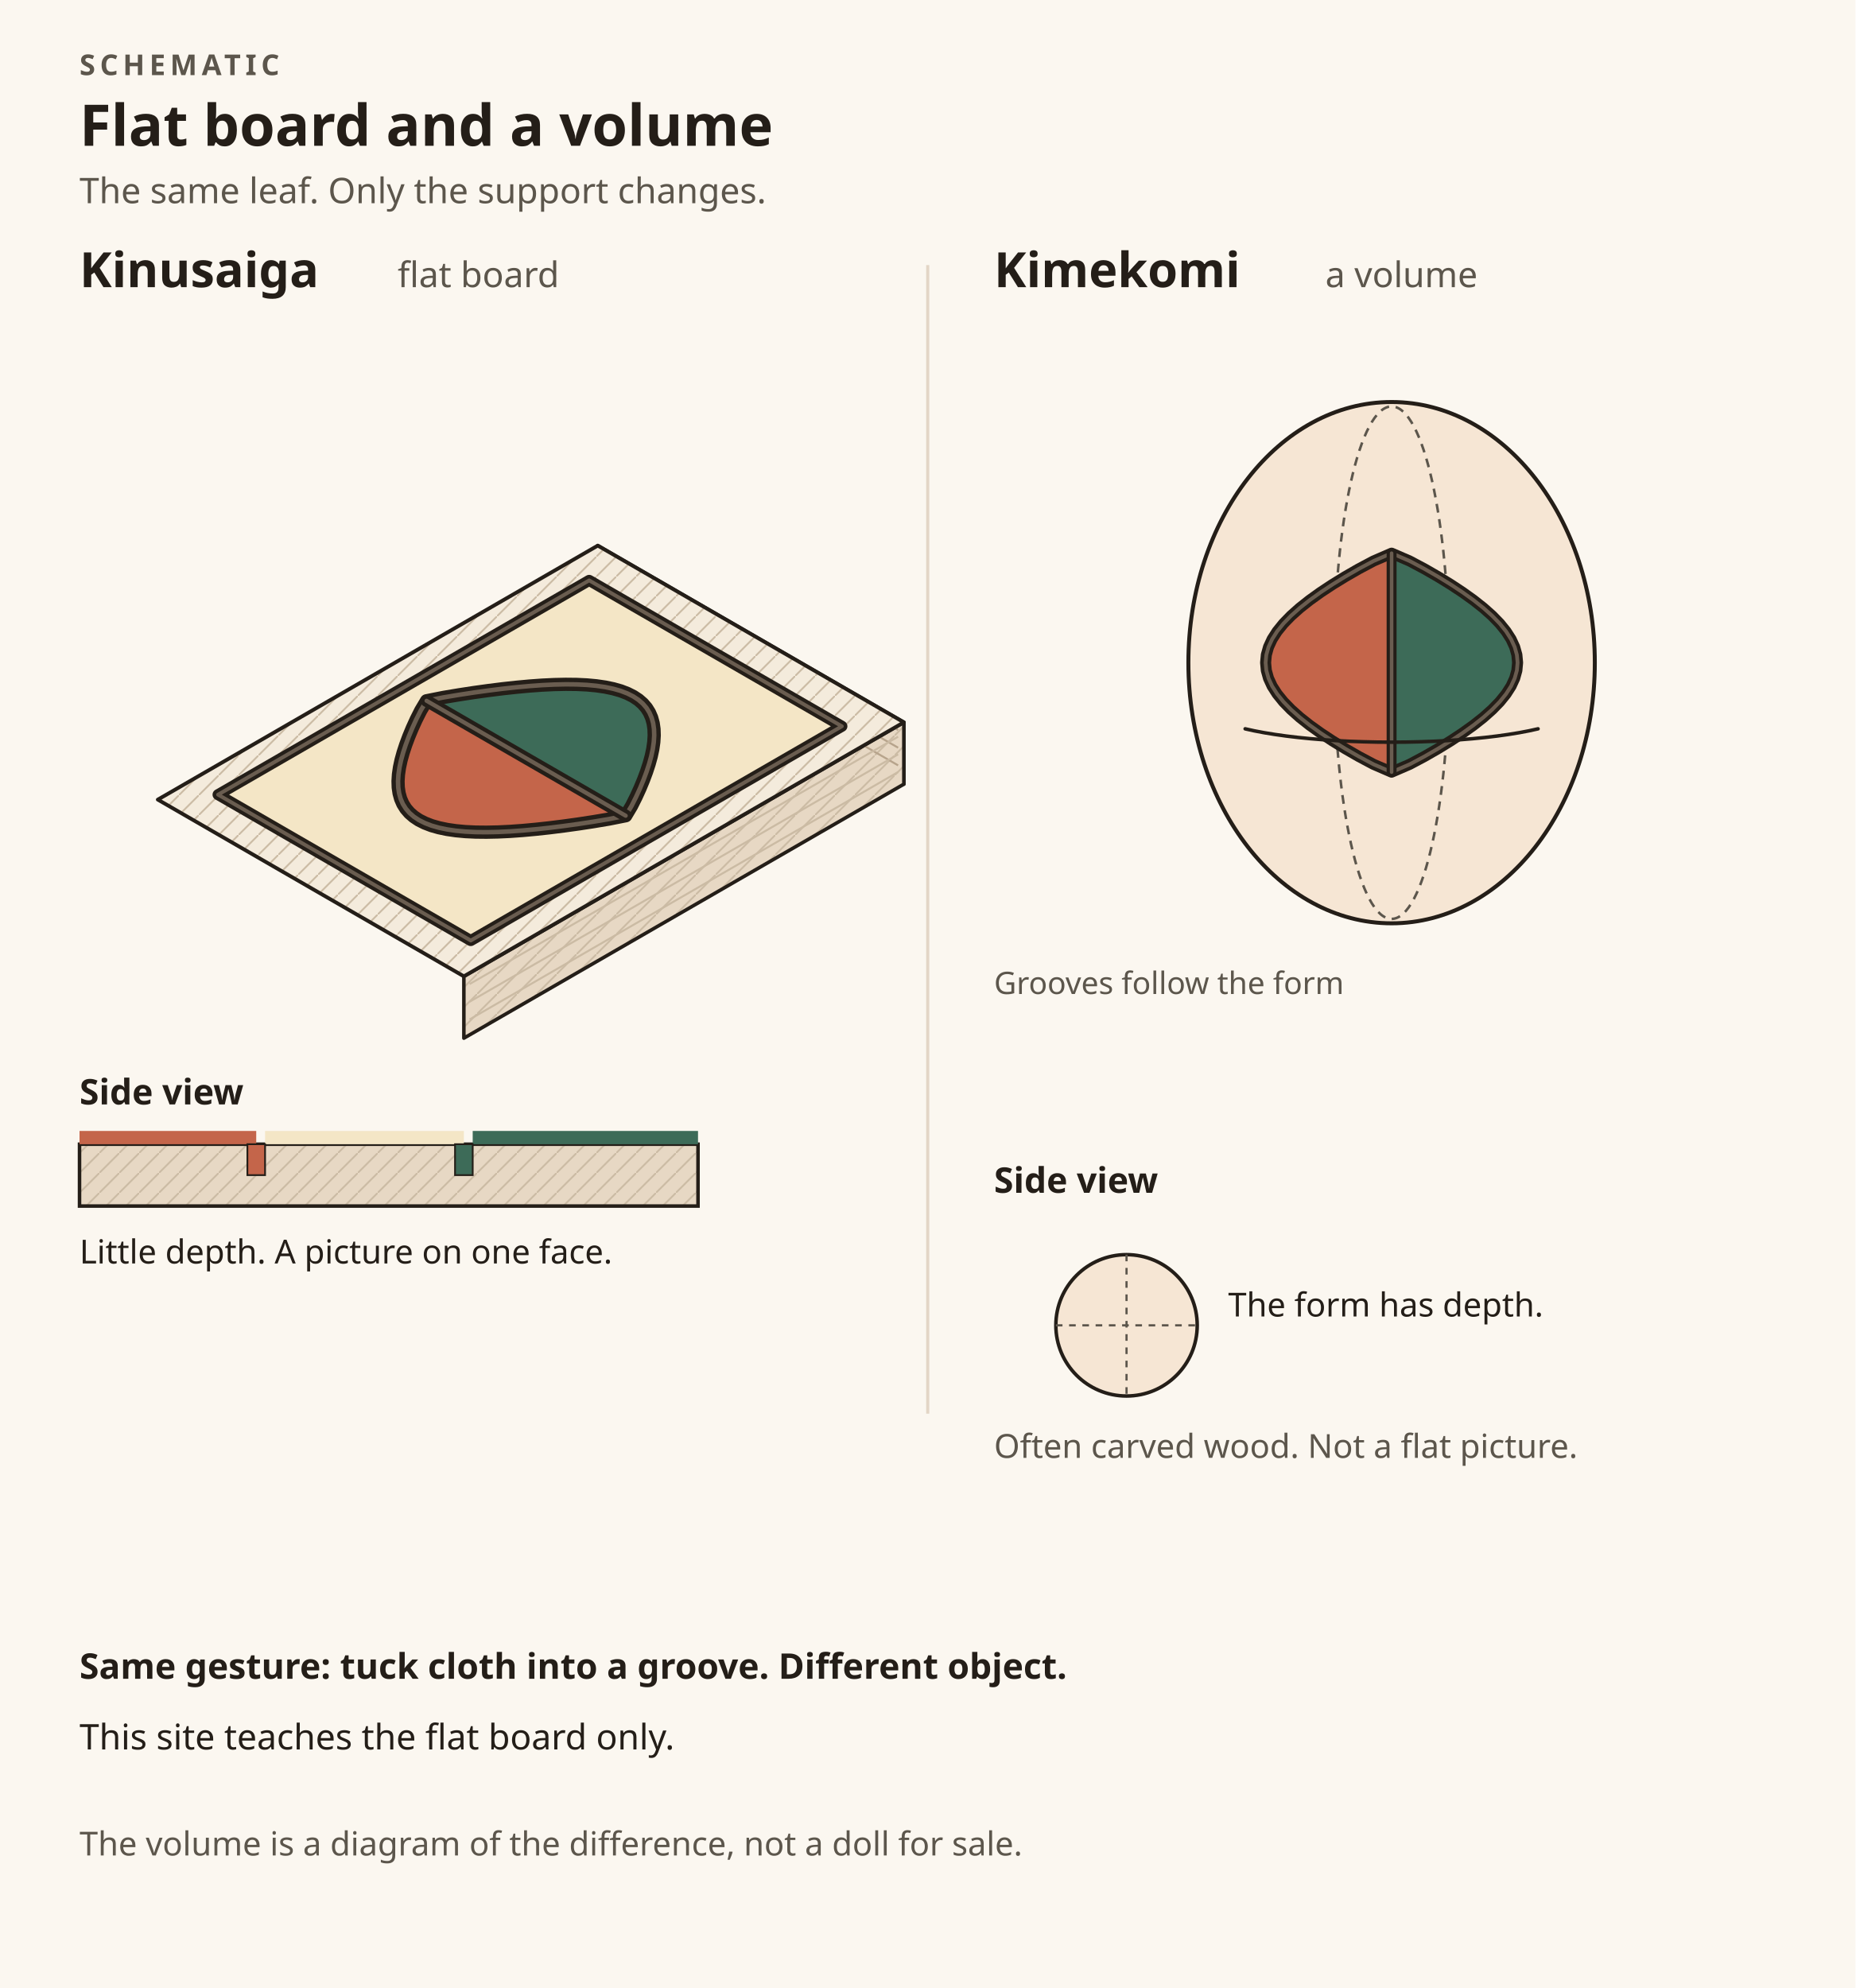
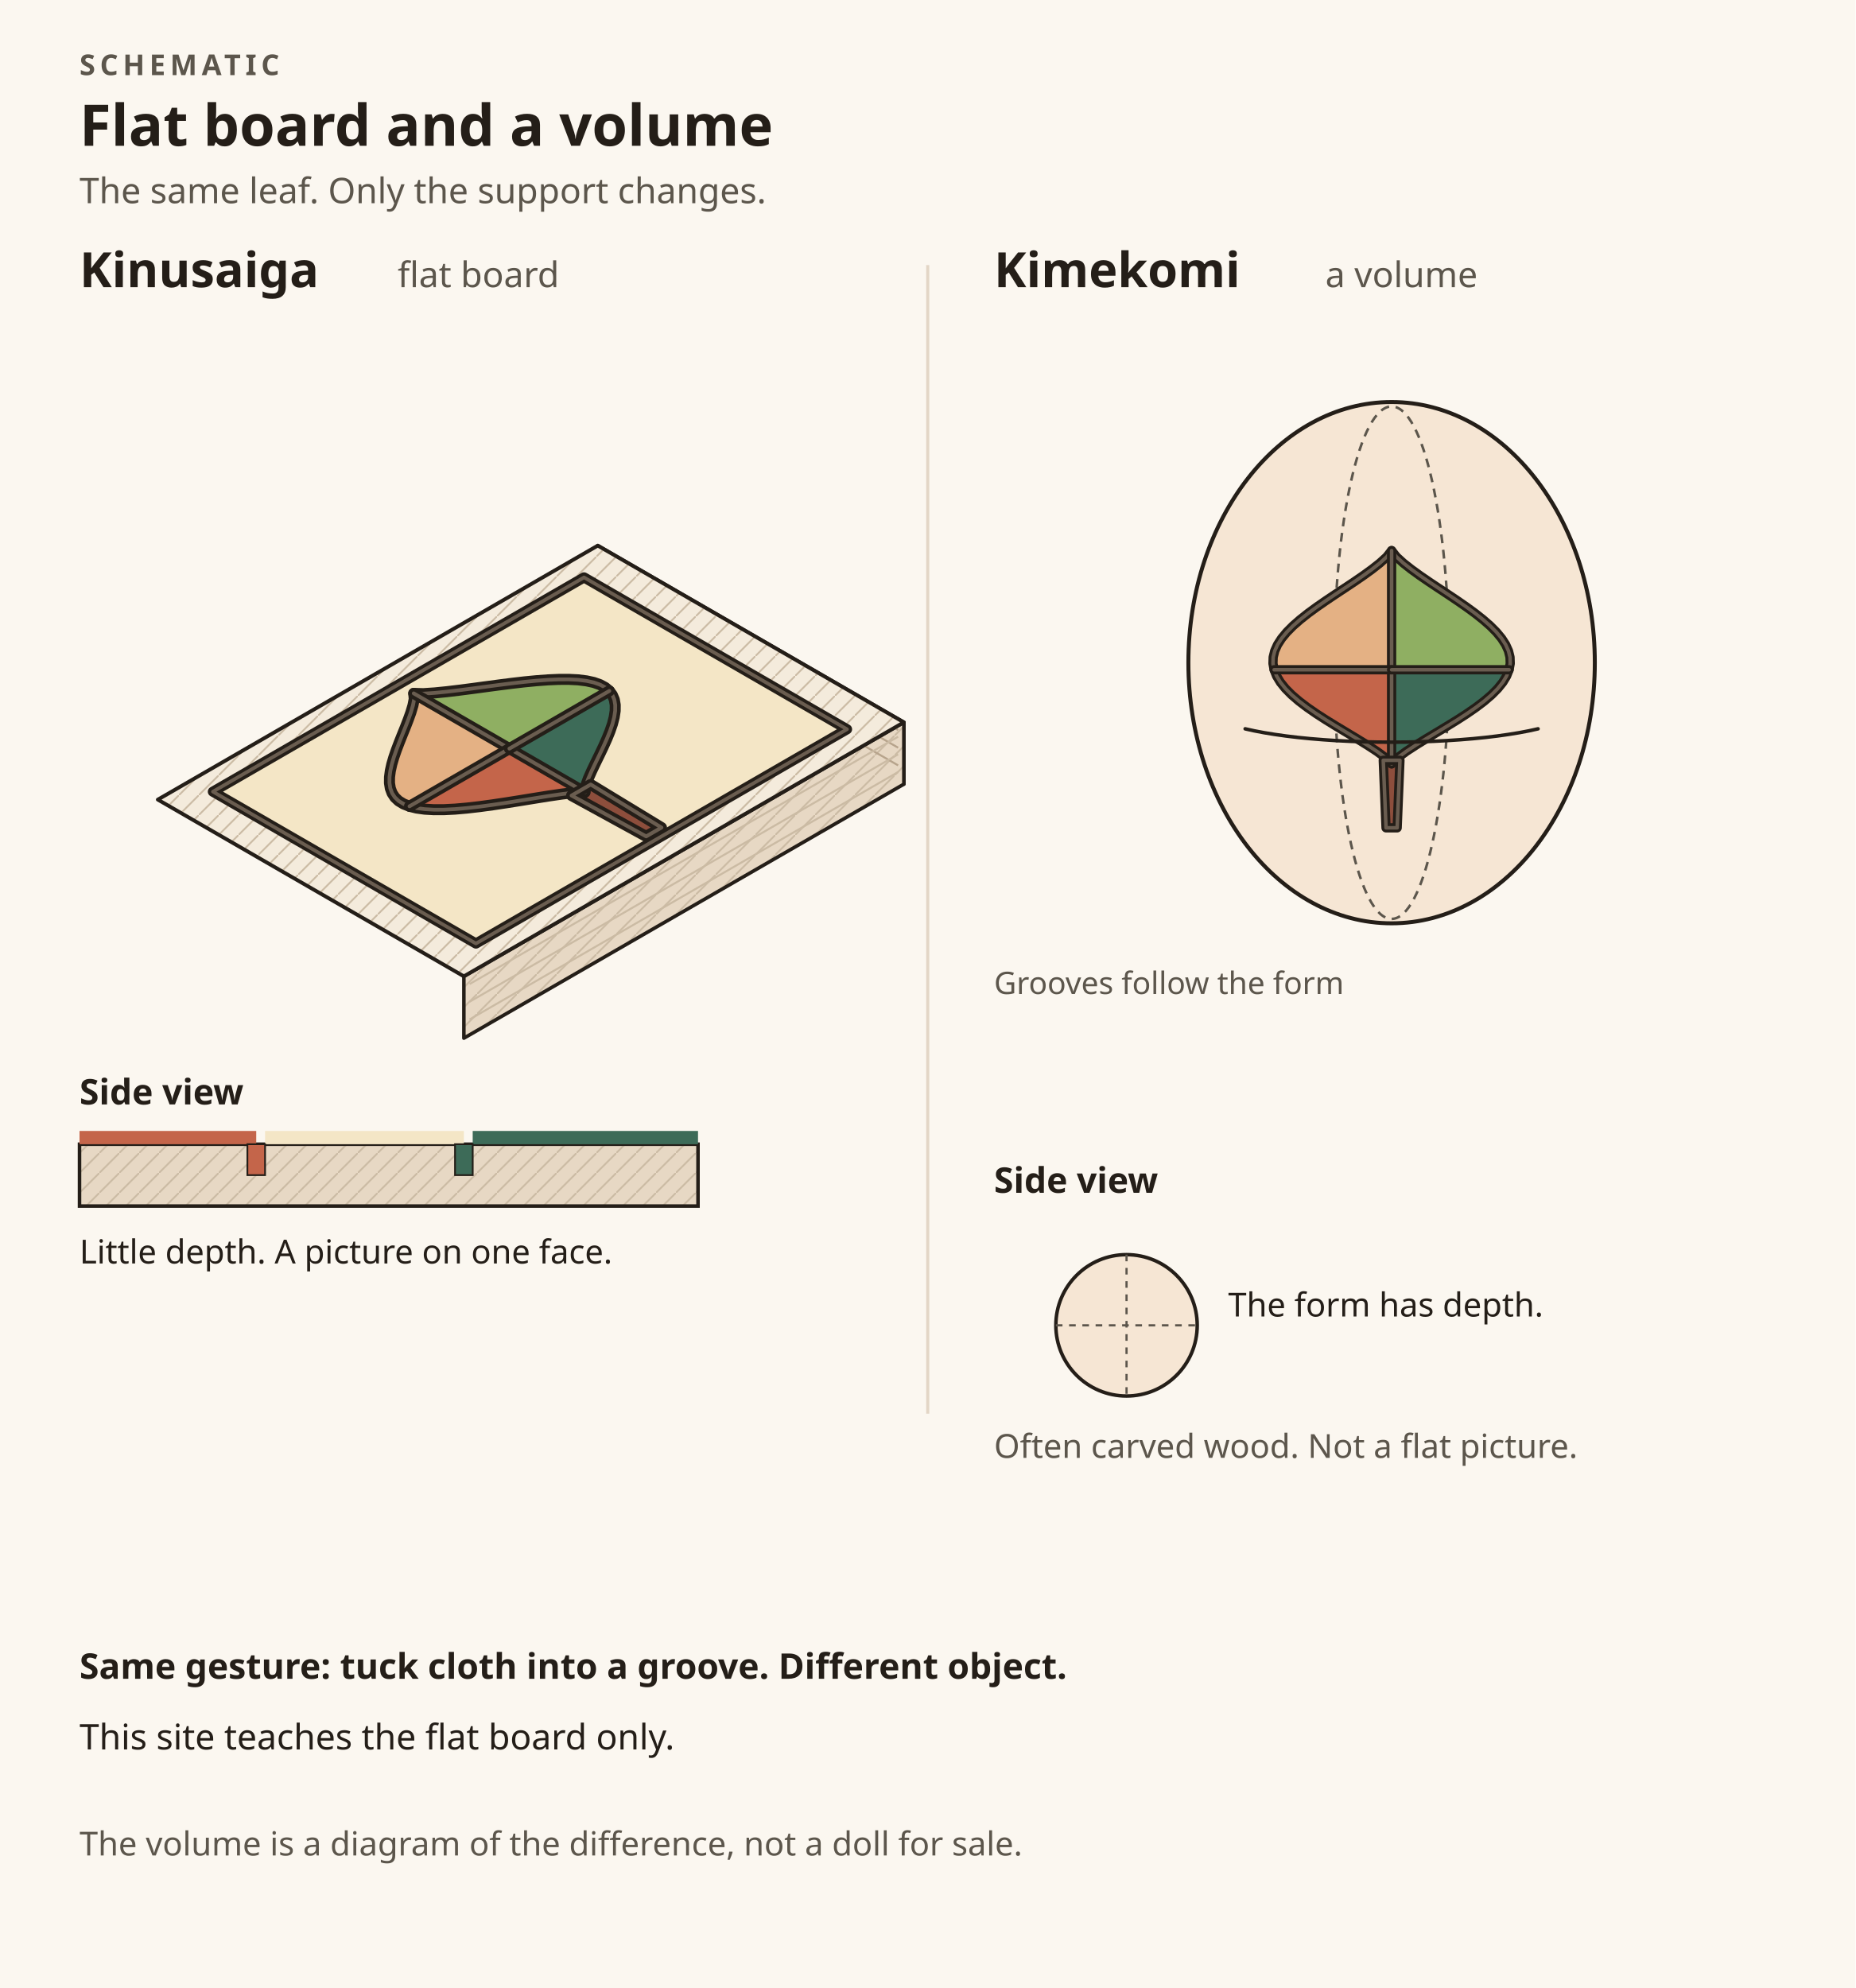
<svg xmlns="http://www.w3.org/2000/svg" viewBox="0 0 840 900" width="840" height="900" font-family="Segoe UI, system-ui, sans-serif">
  <defs>
    <pattern id="foam" patternUnits="userSpaceOnUse" width="9" height="9">
      <rect width="9" height="9" fill="#f4ebdc" />
      <path d="M0 9 L9 0" stroke="#cbbba4" stroke-width="0.8" />
    </pattern>
    <pattern id="foamSide" patternUnits="userSpaceOnUse" width="9" height="9">
      <rect width="9" height="9" fill="#e7d8c4" />
      <path d="M0 9 L9 0" stroke="#cbbba4" stroke-width="0.8" />
    </pattern>
    <pattern id="foamDark" patternUnits="userSpaceOnUse" width="9" height="9">
      <rect width="9" height="9" fill="#d9c7b0" />
      <path d="M0 9 L9 0" stroke="#b7a48c" stroke-width="0.8" />
    </pattern>
    <marker id="arr" viewBox="0 0 10 10" refX="8.2" refY="5" markerWidth="8" markerHeight="8" orient="auto">
      <path d="M0 1.1 L9.2 5 L0 8.9 Z" fill="#241e18" />
    </marker>
    <marker id="arrW" viewBox="0 0 10 10" refX="8.2" refY="5" markerWidth="8" markerHeight="8" orient="auto">
      <path d="M0 1.1 L9.2 5 L0 8.9 Z" fill="#8f3d32" />
    </marker>
    <marker id="arrR" viewBox="0 0 10 10" refX="8.2" refY="5" markerWidth="8" markerHeight="8" orient="auto">
      <path d="M0 1.1 L9.2 5 L0 8.9 Z" fill="#1a4f3c" />
    </marker>
  </defs>
  <rect width="840" height="900" fill="#fbf7f0" />
  <text x="36" y="34" fill="#5c564c" font-size="13" font-weight="700" letter-spacing="0.16em">SCHEMATIC</text>
  <text x="36" y="66" fill="#241e18" font-size="26" font-weight="700">Flat board and a volume</text>
  <text x="36" y="92" fill="#5c564c" font-size="16">The same leaf. Only the support changes.</text>
  <text x="36.0" y="130.0" fill="#241e18" font-size="22" font-weight="700" text-anchor="start">Kinusaiga</text>
  <text x="180.0" y="130.0" fill="#5c564c" font-size="16" font-weight="500" text-anchor="start">flat board</text>
  <text x="450.0" y="130.0" fill="#241e18" font-size="22" font-weight="700" text-anchor="start">Kimekomi</text>
  <text x="600.0" y="130.0" fill="#5c564c" font-size="16" font-weight="500" text-anchor="start">a volume</text>
  <line x1="420.00" y1="120.00" x2="420.00" y2="640.00" stroke="#e3d6c6" stroke-width="1.4" fill="none" />
  <polygon points="409.19,355.00 270.62,275.00 270.62,247.00 409.19,327.00" fill="url(#foamDark)" stroke="#241e18" stroke-width="1.6" stroke-linejoin="round" />
  <polygon points="210.00,470.00 409.19,355.00 409.19,327.00 210.00,442.00" fill="url(#foamSide)" stroke="#241e18" stroke-width="1.6" stroke-linejoin="round" />
  <line x1="212.60" y1="461.50" x2="406.59" y2="349.50" stroke="#cbbba4" stroke-width="0.9" fill="none" />
  <line x1="406.59" y1="346.50" x2="273.22" y2="269.50" stroke="#b7a48c" stroke-width="0.9" fill="none" />
  <line x1="212.60" y1="453.50" x2="406.59" y2="341.50" stroke="#cbbba4" stroke-width="0.9" fill="none" />
  <line x1="406.59" y1="338.50" x2="273.22" y2="261.50" stroke="#b7a48c" stroke-width="0.9" fill="none" />
  <line x1="212.60" y1="445.50" x2="406.59" y2="333.50" stroke="#cbbba4" stroke-width="0.9" fill="none" />
  <line x1="406.59" y1="330.50" x2="273.22" y2="253.50" stroke="#b7a48c" stroke-width="0.9" fill="none" />
  <polygon points="210.00,442.00 409.19,327.00 270.62,247.00 71.44,362.00" fill="url(#foam)" stroke="#241e18" stroke-width="1.7" stroke-linejoin="round" />
-   <polygon points="213.12,425.80 381.13,328.80 266.72,262.75 98.72,359.75" fill="#f4e6c6" stroke="#241e18" stroke-width="1.2" stroke-linejoin="round" />
-   <polygon points="283.27,369.30 275.62,370.82 268.57,372.00 261.77,373.04 255.18,373.95 248.79,374.75 242.61,375.42 236.65,375.97 230.94,376.38 225.47,376.64 220.27,376.75 215.35,376.70 210.73,376.48 206.41,376.08 202.41,375.50 198.73,374.73 195.38,373.78 192.37,372.62 189.69,371.28 187.36,369.73 185.36,367.99 183.70,366.06 182.37,363.93 181.37,361.62 180.68,359.13 180.29,356.46 180.20,353.62 180.39,350.62 180.85,347.46 181.56,344.16 182.51,340.72 183.68,337.16 185.06,333.47 186.64,329.66 188.43,325.73 190.48,321.66 193.11,317.25 193.11,317.25 195.62,318.70 198.12,320.14 200.63,321.59 203.13,323.03 205.63,324.48 208.14,325.93 210.64,327.37 213.15,328.82 215.65,330.26 218.16,331.71 220.66,333.15 223.16,334.60 225.67,336.05 228.17,337.49 230.68,338.94 233.18,340.38 235.68,341.83 238.19,343.28 240.69,344.72 243.20,346.17 245.70,347.61 248.21,349.06 250.71,350.50 253.21,351.95 255.72,353.40 258.22,354.84 260.73,356.29 263.23,357.73 265.74,359.18 268.24,360.62 270.74,362.07 273.25,363.52 275.75,364.96 278.26,366.41 280.76,367.85 283.27,369.30" fill="#c4654a" stroke="#241e18" stroke-width="1.1" stroke-linejoin="round" />
-   <polygon points="283.27,369.30 285.90,364.89 287.94,360.82 289.74,356.89 291.32,353.08 292.70,349.39 293.87,345.83 294.82,342.39 295.53,339.09 295.98,335.93 296.17,332.93 296.08,330.09 295.70,327.42 295.01,324.93 294.01,322.62 292.68,320.49 291.02,318.56 289.02,316.82 286.69,315.28 284.01,313.93 281.00,312.77 277.65,311.82 273.97,311.05 269.97,310.47 265.65,310.07 261.03,309.85 256.11,309.80 250.91,309.91 245.44,310.17 239.72,310.58 233.77,311.13 227.59,311.80 221.20,312.60 214.61,313.51 207.81,314.55 200.75,315.73 193.11,317.25 193.11,317.25 195.62,318.70 198.12,320.14 200.63,321.59 203.13,323.03 205.63,324.48 208.14,325.93 210.64,327.37 213.15,328.82 215.65,330.26 218.16,331.71 220.66,333.15 223.16,334.60 225.67,336.05 228.17,337.49 230.68,338.94 233.18,340.38 235.68,341.83 238.19,343.28 240.69,344.72 243.20,346.17 245.70,347.61 248.21,349.06 250.71,350.50 253.21,351.95 255.72,353.40 258.22,354.84 260.73,356.29 263.23,357.73 265.74,359.18 268.24,360.62 270.74,362.07 273.25,363.52 275.75,364.96 278.26,366.41 280.76,367.85 283.27,369.30" fill="#3d6b58" stroke="#241e18" stroke-width="1.1" stroke-linejoin="round" />
-   <path d="M 283.27 369.30 L 275.62 370.82 L 268.57 372.00 L 261.77 373.04 L 255.18 373.95 L 248.79 374.75 L 242.61 375.42 L 236.65 375.97 L 230.94 376.38 L 225.47 376.64 L 220.27 376.75 L 215.35 376.70 L 210.73 376.48 L 206.41 376.08 L 202.41 375.50 L 198.73 374.73 L 195.38 373.78 L 192.37 372.62 L 189.69 371.28 L 187.36 369.73 L 185.36 367.99 L 183.70 366.06 L 182.37 363.93 L 181.37 361.62 L 180.68 359.13 L 180.29 356.46 L 180.20 353.62 L 180.39 350.62 L 180.85 347.46 L 181.56 344.16 L 182.51 340.72 L 183.68 337.16 L 185.06 333.47 L 186.64 329.66 L 188.43 325.73 L 190.48 321.66 L 193.11 317.25 L 193.11 317.25 L 200.75 315.73 L 207.81 314.55 L 214.61 313.51 L 221.20 312.60 L 227.59 311.80 L 233.77 311.13 L 239.72 310.58 L 245.44 310.17 L 250.91 309.91 L 256.11 309.80 L 261.03 309.85 L 265.65 310.07 L 269.97 310.47 L 273.97 311.05 L 277.65 311.82 L 281.00 312.77 L 284.01 313.93 L 286.69 315.28 L 289.02 316.82 L 291.02 318.56 L 292.68 320.49 L 294.01 322.62 L 295.01 324.93 L 295.70 327.42 L 296.08 330.09 L 296.17 332.93 L 295.98 335.93 L 295.53 339.09 L 294.82 342.39 L 293.87 345.83 L 292.70 349.39 L 291.32 353.08 L 289.74 356.89 L 287.94 360.82 L 285.90 364.89 L 283.27 369.30" fill="none" stroke="#241e18" stroke-width="6" stroke-linecap="round" stroke-linejoin="round" />
-   <path d="M 283.27 369.30 L 275.62 370.82 L 268.57 372.00 L 261.77 373.04 L 255.18 373.95 L 248.79 374.75 L 242.61 375.42 L 236.65 375.97 L 230.94 376.38 L 225.47 376.64 L 220.27 376.75 L 215.35 376.70 L 210.73 376.48 L 206.41 376.08 L 202.41 375.50 L 198.73 374.73 L 195.38 373.78 L 192.37 372.62 L 189.69 371.28 L 187.36 369.73 L 185.36 367.99 L 183.70 366.06 L 182.37 363.93 L 181.37 361.62 L 180.68 359.13 L 180.29 356.46 L 180.20 353.62 L 180.39 350.62 L 180.85 347.46 L 181.56 344.16 L 182.51 340.72 L 183.68 337.16 L 185.06 333.47 L 186.64 329.66 L 188.43 325.73 L 190.48 321.66 L 193.11 317.25 L 193.11 317.25 L 200.75 315.73 L 207.81 314.55 L 214.61 313.51 L 221.20 312.60 L 227.59 311.80 L 233.77 311.13 L 239.72 310.58 L 245.44 310.17 L 250.91 309.91 L 256.11 309.80 L 261.03 309.85 L 265.65 310.07 L 269.97 310.47 L 273.97 311.05 L 277.65 311.82 L 281.00 312.77 L 284.01 313.93 L 286.69 315.28 L 289.02 316.82 L 291.02 318.56 L 292.68 320.49 L 294.01 322.62 L 295.01 324.93 L 295.70 327.42 L 296.08 330.09 L 296.17 332.93 L 295.98 335.93 L 295.53 339.09 L 294.82 342.39 L 293.87 345.83 L 292.70 349.39 L 291.32 353.08 L 289.74 356.89 L 287.94 360.82 L 285.90 364.89 L 283.27 369.30" fill="none" stroke="#6a5d50" stroke-width="2.04" stroke-linecap="round" stroke-linejoin="round" />
-   <path d="M 283.27 369.30 L 280.76 367.85 L 278.26 366.41 L 275.75 364.96 L 273.25 363.52 L 270.74 362.07 L 268.24 360.62 L 265.74 359.18 L 263.23 357.73 L 260.73 356.29 L 258.22 354.84 L 255.72 353.40 L 253.21 351.95 L 250.71 350.50 L 248.21 349.06 L 245.70 347.61 L 243.20 346.17 L 240.69 344.72 L 238.19 343.28 L 235.68 341.83 L 233.18 340.38 L 230.68 338.94 L 228.17 337.49 L 225.67 336.05 L 223.16 334.60 L 220.66 333.15 L 218.16 331.71 L 215.65 330.26 L 213.15 328.82 L 210.64 327.37 L 208.14 325.93 L 205.63 324.48 L 203.13 323.03 L 200.63 321.59 L 198.12 320.14 L 195.62 318.70 L 193.11 317.25" fill="none" stroke="#241e18" stroke-width="5.5" stroke-linecap="round" stroke-linejoin="round" />
-   <path d="M 283.27 369.30 L 280.76 367.85 L 278.26 366.41 L 275.75 364.96 L 273.25 363.52 L 270.74 362.07 L 268.24 360.62 L 265.74 359.18 L 263.23 357.73 L 260.73 356.29 L 258.22 354.84 L 255.72 353.40 L 253.21 351.95 L 250.71 350.50 L 248.21 349.06 L 245.70 347.61 L 243.20 346.17 L 240.69 344.72 L 238.19 343.28 L 235.68 341.83 L 233.18 340.38 L 230.68 338.94 L 228.17 337.49 L 225.67 336.05 L 223.16 334.60 L 220.66 333.15 L 218.16 331.71 L 215.65 330.26 L 213.15 328.82 L 210.64 327.37 L 208.14 325.93 L 205.63 324.48 L 203.13 323.03 L 200.63 321.59 L 198.12 320.14 L 195.62 318.70 L 193.11 317.25" fill="none" stroke="#6a5d50" stroke-width="1.87" stroke-linecap="round" stroke-linejoin="round" />
-   <path d="M 213.12 425.80 L 381.13 328.80 L 266.72 262.75 L 98.72 359.75 L 213.12 425.80" fill="none" stroke="#241e18" stroke-width="5" stroke-linecap="round" stroke-linejoin="round" />
-   <path d="M 213.12 425.80 L 381.13 328.80 L 266.72 262.75 L 98.72 359.75 L 213.12 425.80" fill="none" stroke="#6a5d50" stroke-width="1.7" stroke-linecap="round" stroke-linejoin="round" />
+   <polygon points="215.46,427.15 383.46,330.15 264.39,261.40 96.38,358.40" fill="#f4e6c6" stroke="#241e18" stroke-width="1.15" stroke-linejoin="round" />
+   <polygon points="258.76,360.15 267.42,355.15 299.46,374.65 292.53,378.65" fill="#8d4e3c" stroke="#241e18" stroke-width="1.05" stroke-linejoin="round" />
+   <polygon points="264.82,358.65 259.97,358.82 254.21,359.51 248.09,360.41 241.79,361.42 235.45,362.45 229.15,363.45 222.99,364.37 217.03,365.18 211.35,365.83 205.98,366.30 200.99,366.55 196.40,366.56 192.26,366.32 188.58,365.81 185.39,365.02 230.62,338.91 232.90,340.22 235.18,341.54 237.46,342.86 239.74,344.17 242.02,345.49 244.30,346.80 246.58,348.12 248.86,349.44 251.14,350.75 253.42,352.07 255.70,353.39 257.98,354.70 260.26,356.02 262.54,357.33 264.82,358.65" fill="#c4654a" stroke="#241e18" stroke-width="1.05" stroke-linejoin="round" />
+   <polygon points="185.39,365.02 182.69,363.95 180.48,362.60 178.75,360.96 177.50,359.05 176.70,356.88 176.32,354.46 176.34,351.82 176.71,348.98 177.38,345.96 178.31,342.79 179.45,339.50 180.73,336.13 182.09,332.71 183.48,329.28 184.80,325.88 186.00,322.56 186.95,319.37 187.53,316.41 187.31,313.90 187.31,313.90 189.59,315.22 191.87,316.53 194.15,317.85 196.43,319.16 198.71,320.48 200.99,321.80 203.27,323.11 205.55,324.43 207.83,325.75 210.11,327.06 212.39,328.38 214.67,329.69 216.95,331.01 219.23,332.33 221.51,333.64 223.79,334.96 226.06,336.28 228.34,337.59 230.62,338.91" fill="#e4b184" stroke="#241e18" stroke-width="1.05" stroke-linejoin="round" />
+   <polygon points="264.82,358.65 265.11,355.85 266.31,352.52 267.87,348.99 269.61,345.35 271.40,341.69 273.13,338.06 274.73,334.50 276.13,331.06 277.26,327.78 278.06,324.68 278.50,321.80 278.52,319.15 278.11,316.76 277.22,314.64 275.86,312.79 230.62,338.91 232.90,340.22 235.18,341.54 237.46,342.86 239.74,344.17 242.02,345.49 244.30,346.80 246.58,348.12 248.86,349.44 251.14,350.75 253.42,352.07 255.70,353.39 257.98,354.70 260.26,356.02 262.54,357.33 264.82,358.65" fill="#3d6b58" stroke="#241e18" stroke-width="1.05" stroke-linejoin="round" />
+   <polygon points="275.86,312.79 274.00,311.23 271.65,309.96 268.82,308.96 265.51,308.24 261.75,307.77 257.57,307.56 252.99,307.57 248.07,307.78 242.83,308.17 237.34,308.70 231.65,309.36 225.81,310.10 219.88,310.89 213.94,311.69 208.05,312.45 202.30,313.14 196.79,313.69 191.65,314.03 187.31,313.90 187.31,313.90 189.59,315.22 191.87,316.53 194.15,317.85 196.43,319.16 198.71,320.48 200.99,321.80 203.27,323.11 205.55,324.43 207.83,325.75 210.11,327.06 212.39,328.38 214.67,329.69 216.95,331.01 219.23,332.33 221.51,333.64 223.79,334.96 226.06,336.28 228.34,337.59 230.62,338.91" fill="#8faf62" stroke="#241e18" stroke-width="1.05" stroke-linejoin="round" />
+   <path d="M 264.82 358.65 L 259.97 358.82 L 254.21 359.51 L 248.09 360.41 L 241.79 361.42 L 235.45 362.45 L 229.15 363.45 L 222.99 364.37 L 217.03 365.18 L 211.35 365.83 L 205.98 366.30 L 200.99 366.55 L 196.40 366.56 L 192.26 366.32 L 188.58 365.81 L 185.39 365.02 L 182.69 363.95 L 180.48 362.60 L 178.75 360.96 L 177.50 359.05 L 176.70 356.88 L 176.32 354.46 L 176.34 351.82 L 176.71 348.98 L 177.38 345.96 L 178.31 342.79 L 179.45 339.50 L 180.73 336.13 L 182.09 332.71 L 183.48 329.28 L 184.80 325.88 L 186.00 322.56 L 186.95 319.37 L 187.53 316.41 L 187.31 313.90 L 187.31 313.90 L 191.65 314.03 L 196.79 313.69 L 202.30 313.14 L 208.05 312.45 L 213.94 311.69 L 219.88 310.89 L 225.81 310.10 L 231.65 309.36 L 237.34 308.70 L 242.83 308.17 L 248.07 307.78 L 252.99 307.57 L 257.57 307.56 L 261.75 307.77 L 265.51 308.24 L 268.82 308.96 L 271.65 309.96 L 274.00 311.23 L 275.86 312.79 L 277.22 314.64 L 278.11 316.76 L 278.52 319.15 L 278.50 321.80 L 278.06 324.68 L 277.26 327.78 L 276.13 331.06 L 274.73 334.50 L 273.13 338.06 L 271.40 341.69 L 269.61 345.35 L 267.87 348.99 L 266.31 352.52 L 265.11 355.85 L 264.82 358.65 L 264.82 358.65" fill="none" stroke="#241e18" stroke-width="5.0" stroke-linecap="round" stroke-linejoin="round" />
+   <path d="M 264.82 358.65 L 259.97 358.82 L 254.21 359.51 L 248.09 360.41 L 241.79 361.42 L 235.45 362.45 L 229.15 363.45 L 222.99 364.37 L 217.03 365.18 L 211.35 365.83 L 205.98 366.30 L 200.99 366.55 L 196.40 366.56 L 192.26 366.32 L 188.58 365.81 L 185.39 365.02 L 182.69 363.95 L 180.48 362.60 L 178.75 360.96 L 177.50 359.05 L 176.70 356.88 L 176.32 354.46 L 176.34 351.82 L 176.71 348.98 L 177.38 345.96 L 178.31 342.79 L 179.45 339.50 L 180.73 336.13 L 182.09 332.71 L 183.48 329.28 L 184.80 325.88 L 186.00 322.56 L 186.95 319.37 L 187.53 316.41 L 187.31 313.90 L 187.31 313.90 L 191.65 314.03 L 196.79 313.69 L 202.30 313.14 L 208.05 312.45 L 213.94 311.69 L 219.88 310.89 L 225.81 310.10 L 231.65 309.36 L 237.34 308.70 L 242.83 308.17 L 248.07 307.78 L 252.99 307.57 L 257.57 307.56 L 261.75 307.77 L 265.51 308.24 L 268.82 308.96 L 271.65 309.96 L 274.00 311.23 L 275.86 312.79 L 277.22 314.64 L 278.11 316.76 L 278.52 319.15 L 278.50 321.80 L 278.06 324.68 L 277.26 327.78 L 276.13 331.06 L 274.73 334.50 L 273.13 338.06 L 271.40 341.69 L 269.61 345.35 L 267.87 348.99 L 266.31 352.52 L 265.11 355.85 L 264.82 358.65 L 264.82 358.65" fill="none" stroke="#6a5d50" stroke-width="1.7" stroke-linecap="round" stroke-linejoin="round" />
+   <path d="M 264.82 358.65 L 262.54 357.33 L 260.26 356.02 L 257.98 354.70 L 255.70 353.39 L 253.42 352.07 L 251.14 350.75 L 248.86 349.44 L 246.58 348.12 L 244.30 346.80 L 242.02 345.49 L 239.74 344.17 L 237.46 342.86 L 235.18 341.54 L 232.90 340.22 L 230.62 338.91 L 228.34 337.59 L 226.06 336.28 L 223.79 334.96 L 221.51 333.64 L 219.23 332.33 L 216.95 331.01 L 214.67 329.69 L 212.39 328.38 L 210.11 327.06 L 207.83 325.75 L 205.55 324.43 L 203.27 323.11 L 200.99 321.80 L 198.71 320.48 L 196.43 319.16 L 194.15 317.85 L 191.87 316.53 L 189.59 315.22 L 187.31 313.90" fill="none" stroke="#241e18" stroke-width="5.0" stroke-linecap="round" stroke-linejoin="round" />
+   <path d="M 264.82 358.65 L 262.54 357.33 L 260.26 356.02 L 257.98 354.70 L 255.70 353.39 L 253.42 352.07 L 251.14 350.75 L 248.86 349.44 L 246.58 348.12 L 244.30 346.80 L 242.02 345.49 L 239.74 344.17 L 237.46 342.86 L 235.18 341.54 L 232.90 340.22 L 230.62 338.91 L 228.34 337.59 L 226.06 336.28 L 223.79 334.96 L 221.51 333.64 L 219.23 332.33 L 216.95 331.01 L 214.67 329.69 L 212.39 328.38 L 210.11 327.06 L 207.83 325.75 L 205.55 324.43 L 203.27 323.11 L 200.99 321.80 L 198.71 320.48 L 196.43 319.16 L 194.15 317.85 L 191.87 316.53 L 189.59 315.22 L 187.31 313.90" fill="none" stroke="#6a5d50" stroke-width="1.7" stroke-linecap="round" stroke-linejoin="round" />
+   <path d="M 185.39 365.02 L 230.62 338.91" fill="none" stroke="#241e18" stroke-width="5.0" stroke-linecap="round" stroke-linejoin="round" />
+   <path d="M 185.39 365.02 L 230.62 338.91" fill="none" stroke="#6a5d50" stroke-width="1.7" stroke-linecap="round" stroke-linejoin="round" />
+   <path d="M 275.86 312.79 L 230.62 338.91" fill="none" stroke="#241e18" stroke-width="5.0" stroke-linecap="round" stroke-linejoin="round" />
+   <path d="M 275.86 312.79 L 230.62 338.91" fill="none" stroke="#6a5d50" stroke-width="1.7" stroke-linecap="round" stroke-linejoin="round" />
+   <path d="M 258.76 360.15 L 267.42 355.15 L 299.46 374.65 L 292.53 378.65 L 258.76 360.15" fill="none" stroke="#241e18" stroke-width="5.0" stroke-linecap="round" stroke-linejoin="round" />
+   <path d="M 258.76 360.15 L 267.42 355.15 L 299.46 374.65 L 292.53 378.65 L 258.76 360.15" fill="none" stroke="#6a5d50" stroke-width="1.7" stroke-linecap="round" stroke-linejoin="round" />
+   <path d="M 215.46 427.15 L 383.46 330.15 L 264.39 261.40 L 96.38 358.40 L 215.46 427.15" fill="none" stroke="#241e18" stroke-width="4.6" stroke-linecap="round" stroke-linejoin="round" />
+   <path d="M 215.46 427.15 L 383.46 330.15 L 264.39 261.40 L 96.38 358.40 L 215.46 427.15" fill="none" stroke="#6a5d50" stroke-width="1.6" stroke-linecap="round" stroke-linejoin="round" />
  <text x="36.0" y="500.0" fill="#241e18" font-size="16" font-weight="700" text-anchor="start">Side view</text>
  <rect x="36.00" y="518.00" width="280.00" height="28.00" rx="0" fill="url(#foamSide)" stroke="#241e18" stroke-width="1.6" />
  <rect x="36.00" y="512.00" width="80.00" height="6.00" rx="0" fill="#c4654a" stroke="none" stroke-width="0" />
  <rect x="120.00" y="512.00" width="90.00" height="6.00" rx="0" fill="#f4e6c6" stroke="none" stroke-width="0" />
  <rect x="214.00" y="512.00" width="102.00" height="6.00" rx="0" fill="#3d6b58" stroke="none" stroke-width="0" />
  <rect x="112.00" y="518.00" width="8.00" height="14.00" rx="0" fill="#c4654a" stroke="#241e18" stroke-width="0.8" />
  <rect x="206.00" y="518.00" width="8.00" height="14.00" rx="0" fill="#3d6b58" stroke="#241e18" stroke-width="0.8" />
  <text x="36.0" y="572.0" fill="#241e18" font-size="15" font-weight="500" text-anchor="start">Little depth. A picture on one face.</text>
  <ellipse cx="630" cy="300" rx="92" ry="118" fill="#f6e6d4" stroke="#241e18" stroke-width="1.8" />
+   <defs>
+     <clipPath id="eggclip">
+       <ellipse cx="630" cy="300" rx="91" ry="117" />
+     </clipPath>
+   </defs>
  <ellipse cx="630" cy="300" rx="26" ry="116" fill="none" stroke="#5c564c" stroke-width="1.15" stroke-dasharray="4 3" />
-   <polygon points="630.00,349.56 621.83,346.02 615.16,342.48 609.00,338.94 603.24,335.40 597.88,331.86 592.94,328.32 588.46,324.78 584.48,321.24 581.04,317.70 578.18,314.16 575.91,310.62 574.28,307.08 573.29,303.54 572.96,300.00 573.29,296.46 574.28,292.92 575.91,289.38 578.18,285.84 581.04,282.30 584.48,278.76 588.46,275.22 592.94,271.68 597.88,268.14 603.24,264.60 609.00,261.06 615.16,257.52 621.83,253.98 630.00,250.44 630.00,250.44 630.00,253.98 630.00,257.52 630.00,261.06 630.00,264.60 630.00,268.14 630.00,271.68 630.00,275.22 630.00,278.76 630.00,282.30 630.00,285.84 630.00,289.38 630.00,292.92 630.00,296.46 630.00,300.00 630.00,303.54 630.00,307.08 630.00,310.62 630.00,314.16 630.00,317.70 630.00,321.24 630.00,324.78 630.00,328.32 630.00,331.86 630.00,335.40 630.00,338.94 630.00,342.48 630.00,346.02 630.00,349.56" fill="#c4654a" stroke="#241e18" stroke-width="1.1" stroke-linejoin="round" />
-   <polygon points="630.00,349.56 638.17,346.02 644.84,342.48 651.00,338.94 656.76,335.40 662.12,331.86 667.06,328.32 671.54,324.78 675.52,321.24 678.96,317.70 681.82,314.16 684.09,310.62 685.72,307.08 686.71,303.54 687.04,300.00 686.71,296.46 685.72,292.92 684.09,289.38 681.82,285.84 678.96,282.30 675.52,278.76 671.54,275.22 667.06,271.68 662.12,268.14 656.76,264.60 651.00,261.06 644.84,257.52 638.17,253.98 630.00,250.44 630.00,250.44 630.00,253.98 630.00,257.52 630.00,261.06 630.00,264.60 630.00,268.14 630.00,271.68 630.00,275.22 630.00,278.76 630.00,282.30 630.00,285.84 630.00,289.38 630.00,292.92 630.00,296.46 630.00,300.00 630.00,303.54 630.00,307.08 630.00,310.62 630.00,314.16 630.00,317.70 630.00,321.24 630.00,324.78 630.00,328.32 630.00,331.86 630.00,335.40 630.00,338.94 630.00,342.48 630.00,346.02 630.00,349.56" fill="#3d6b58" stroke="#241e18" stroke-width="1.1" stroke-linejoin="round" />
-   <path d="M 630.00 349.56 L 621.83 346.02 L 615.16 342.48 L 609.00 338.94 L 603.24 335.40 L 597.88 331.86 L 592.94 328.32 L 588.46 324.78 L 584.48 321.24 L 581.04 317.70 L 578.18 314.16 L 575.91 310.62 L 574.28 307.08 L 573.29 303.54 L 572.96 300.00 L 573.29 296.46 L 574.28 292.92 L 575.91 289.38 L 578.18 285.84 L 581.04 282.30 L 584.48 278.76 L 588.46 275.22 L 592.94 271.68 L 597.88 268.14 L 603.24 264.60 L 609.00 261.06 L 615.16 257.52 L 621.83 253.98 L 630.00 250.44 L 630.00 250.44 L 638.17 253.98 L 644.84 257.52 L 651.00 261.06 L 656.76 264.60 L 662.12 268.14 L 667.06 271.68 L 671.54 275.22 L 675.52 278.76 L 678.96 282.30 L 681.82 285.84 L 684.09 289.38 L 685.72 292.92 L 686.71 296.46 L 687.04 300.00 L 686.71 303.54 L 685.72 307.08 L 684.09 310.62 L 681.82 314.16 L 678.96 317.70 L 675.52 321.24 L 671.54 324.78 L 667.06 328.32 L 662.12 331.86 L 656.76 335.40 L 651.00 338.94 L 644.84 342.48 L 638.17 346.02 L 630.00 349.56" fill="none" stroke="#241e18" stroke-width="5" stroke-linecap="round" stroke-linejoin="round" />
-   <path d="M 630.00 349.56 L 621.83 346.02 L 615.16 342.48 L 609.00 338.94 L 603.24 335.40 L 597.88 331.86 L 592.94 328.32 L 588.46 324.78 L 584.48 321.24 L 581.04 317.70 L 578.18 314.16 L 575.91 310.62 L 574.28 307.08 L 573.29 303.54 L 572.96 300.00 L 573.29 296.46 L 574.28 292.92 L 575.91 289.38 L 578.18 285.84 L 581.04 282.30 L 584.48 278.76 L 588.46 275.22 L 592.94 271.68 L 597.88 268.14 L 603.24 264.60 L 609.00 261.06 L 615.16 257.52 L 621.83 253.98 L 630.00 250.44 L 630.00 250.44 L 638.17 253.98 L 644.84 257.52 L 651.00 261.06 L 656.76 264.60 L 662.12 268.14 L 667.06 271.68 L 671.54 275.22 L 675.52 278.76 L 678.96 282.30 L 681.82 285.84 L 684.09 289.38 L 685.72 292.92 L 686.71 296.46 L 687.04 300.00 L 686.71 303.54 L 685.72 307.08 L 684.09 310.62 L 681.82 314.16 L 678.96 317.70 L 675.52 321.24 L 671.54 324.78 L 667.06 328.32 L 662.12 331.86 L 656.76 335.40 L 651.00 338.94 L 644.84 342.48 L 638.17 346.02 L 630.00 349.56" fill="none" stroke="#6a5d50" stroke-width="1.7" stroke-linecap="round" stroke-linejoin="round" />
-   <path d="M 630.00 349.56 L 630.00 346.02 L 630.00 342.48 L 630.00 338.94 L 630.00 335.40 L 630.00 331.86 L 630.00 328.32 L 630.00 324.78 L 630.00 321.24 L 630.00 317.70 L 630.00 314.16 L 630.00 310.62 L 630.00 307.08 L 630.00 303.54 L 630.00 300.00 L 630.00 296.46 L 630.00 292.92 L 630.00 289.38 L 630.00 285.84 L 630.00 282.30 L 630.00 278.76 L 630.00 275.22 L 630.00 271.68 L 630.00 268.14 L 630.00 264.60 L 630.00 261.06 L 630.00 257.52 L 630.00 253.98 L 630.00 250.44" fill="none" stroke="#241e18" stroke-width="4.5" stroke-linecap="round" stroke-linejoin="round" />
-   <path d="M 630.00 349.56 L 630.00 346.02 L 630.00 342.48 L 630.00 338.94 L 630.00 335.40 L 630.00 331.86 L 630.00 328.32 L 630.00 324.78 L 630.00 321.24 L 630.00 317.70 L 630.00 314.16 L 630.00 310.62 L 630.00 307.08 L 630.00 303.54 L 630.00 300.00 L 630.00 296.46 L 630.00 292.92 L 630.00 289.38 L 630.00 285.84 L 630.00 282.30 L 630.00 278.76 L 630.00 275.22 L 630.00 271.68 L 630.00 268.14 L 630.00 264.60 L 630.00 261.06 L 630.00 257.52 L 630.00 253.98 L 630.00 250.44" fill="none" stroke="#6a5d50" stroke-width="1.6" stroke-linecap="round" stroke-linejoin="round" />
+   <g clip-path="url(#eggclip)">
+     <polygon points="626.22,344.20 633.78,344.20 632.52,374.77 627.48,374.77" fill="#8d4e3c" stroke="#241e18" stroke-width="1.05" stroke-linejoin="round" />
+     <polygon points="630.00,345.81 627.18,342.97 623.31,340.13 618.96,337.29 614.35,334.45 609.63,331.61 604.92,328.77 600.31,325.93 595.92,323.09 591.81,320.25 588.07,317.41 584.77,314.57 581.95,311.73 579.66,308.89 577.94,306.05 576.82,303.21 630.00,303.21 630.00,306.05 630.00,308.89 630.00,311.73 630.00,314.57 630.00,317.41 630.00,320.25 630.00,323.09 630.00,325.93 630.00,328.77 630.00,331.61 630.00,334.45 630.00,337.29 630.00,340.13 630.00,342.97 630.00,345.81" fill="#c4654a" stroke="#241e18" stroke-width="1.05" stroke-linejoin="round" />
+     <polygon points="576.82,303.21 576.30,300.37 576.39,297.53 577.09,294.69 578.37,291.85 580.20,289.01 582.55,286.17 585.37,283.33 588.61,280.50 592.20,277.66 596.08,274.82 600.18,271.98 604.41,269.14 608.70,266.30 612.97,263.46 617.11,260.62 621.04,257.78 624.65,254.94 627.78,252.10 630.00,249.26 630.00,249.26 630.00,252.10 630.00,254.94 630.00,257.78 630.00,260.62 630.00,263.46 630.00,266.30 630.00,269.14 630.00,271.98 630.00,274.82 630.00,277.66 630.00,280.50 630.00,283.33 630.00,286.17 630.00,289.01 630.00,291.85 630.00,294.69 630.00,297.53 630.00,300.37 630.00,303.21" fill="#e4b184" stroke="#241e18" stroke-width="1.05" stroke-linejoin="round" />
+     <polygon points="630.00,345.81 632.82,342.97 636.69,340.13 641.04,337.29 645.65,334.45 650.37,331.61 655.08,328.77 659.69,325.93 664.08,323.09 668.19,320.25 671.93,317.41 675.23,314.57 678.05,311.73 680.34,308.89 682.06,306.05 683.18,303.21 630.00,303.21 630.00,306.05 630.00,308.89 630.00,311.73 630.00,314.57 630.00,317.41 630.00,320.25 630.00,323.09 630.00,325.93 630.00,328.77 630.00,331.61 630.00,334.45 630.00,337.29 630.00,340.13 630.00,342.97 630.00,345.81" fill="#3d6b58" stroke="#241e18" stroke-width="1.05" stroke-linejoin="round" />
+     <polygon points="683.18,303.21 683.70,300.37 683.61,297.53 682.91,294.69 681.63,291.85 679.80,289.01 677.45,286.17 674.63,283.33 671.39,280.50 667.80,277.66 663.92,274.82 659.82,271.98 655.59,269.14 651.30,266.30 647.03,263.46 642.89,260.62 638.96,257.78 635.35,254.94 632.22,252.10 630.00,249.26 630.00,249.26 630.00,252.10 630.00,254.94 630.00,257.78 630.00,260.62 630.00,263.46 630.00,266.30 630.00,269.14 630.00,271.98 630.00,274.82 630.00,277.66 630.00,280.50 630.00,283.33 630.00,286.17 630.00,289.01 630.00,291.85 630.00,294.69 630.00,297.53 630.00,300.37 630.00,303.21" fill="#8faf62" stroke="#241e18" stroke-width="1.05" stroke-linejoin="round" />
+     <path d="M 630.00 345.81 L 627.18 342.97 L 623.31 340.13 L 618.96 337.29 L 614.35 334.45 L 609.63 331.61 L 604.92 328.77 L 600.31 325.93 L 595.92 323.09 L 591.81 320.25 L 588.07 317.41 L 584.77 314.57 L 581.95 311.73 L 579.66 308.89 L 577.94 306.05 L 576.82 303.21 L 576.30 300.37 L 576.39 297.53 L 577.09 294.69 L 578.37 291.85 L 580.20 289.01 L 582.55 286.17 L 585.37 283.33 L 588.61 280.50 L 592.20 277.66 L 596.08 274.82 L 600.18 271.98 L 604.41 269.14 L 608.70 266.30 L 612.97 263.46 L 617.11 260.62 L 621.04 257.78 L 624.65 254.94 L 627.78 252.10 L 630.00 249.26 L 630.00 249.26 L 632.22 252.10 L 635.35 254.94 L 638.96 257.78 L 642.89 260.62 L 647.03 263.46 L 651.30 266.30 L 655.59 269.14 L 659.82 271.98 L 663.92 274.82 L 667.80 277.66 L 671.39 280.50 L 674.63 283.33 L 677.45 286.17 L 679.80 289.01 L 681.63 291.85 L 682.91 294.69 L 683.61 297.53 L 683.70 300.37 L 683.18 303.21 L 682.06 306.05 L 680.34 308.89 L 678.05 311.73 L 675.23 314.57 L 671.93 317.41 L 668.19 320.25 L 664.08 323.09 L 659.69 325.93 L 655.08 328.77 L 650.37 331.61 L 645.65 334.45 L 641.04 337.29 L 636.69 340.13 L 632.82 342.97 L 630.00 345.81 L 630.00 345.81" fill="none" stroke="#241e18" stroke-width="4.2" stroke-linecap="round" stroke-linejoin="round" />
+     <path d="M 630.00 345.81 L 627.18 342.97 L 623.31 340.13 L 618.96 337.29 L 614.35 334.45 L 609.63 331.61 L 604.92 328.77 L 600.31 325.93 L 595.92 323.09 L 591.81 320.25 L 588.07 317.41 L 584.77 314.57 L 581.95 311.73 L 579.66 308.89 L 577.94 306.05 L 576.82 303.21 L 576.30 300.37 L 576.39 297.53 L 577.09 294.69 L 578.37 291.85 L 580.20 289.01 L 582.55 286.17 L 585.37 283.33 L 588.61 280.50 L 592.20 277.66 L 596.08 274.82 L 600.18 271.98 L 604.41 269.14 L 608.70 266.30 L 612.97 263.46 L 617.11 260.62 L 621.04 257.78 L 624.65 254.94 L 627.78 252.10 L 630.00 249.26 L 630.00 249.26 L 632.22 252.10 L 635.35 254.94 L 638.96 257.78 L 642.89 260.62 L 647.03 263.46 L 651.30 266.30 L 655.59 269.14 L 659.82 271.98 L 663.92 274.82 L 667.80 277.66 L 671.39 280.50 L 674.63 283.33 L 677.45 286.17 L 679.80 289.01 L 681.63 291.85 L 682.91 294.69 L 683.61 297.53 L 683.70 300.37 L 683.18 303.21 L 682.06 306.05 L 680.34 308.89 L 678.05 311.73 L 675.23 314.57 L 671.93 317.41 L 668.19 320.25 L 664.08 323.09 L 659.69 325.93 L 655.08 328.77 L 650.37 331.61 L 645.65 334.45 L 641.04 337.29 L 636.69 340.13 L 632.82 342.97 L 630.00 345.81 L 630.00 345.81" fill="none" stroke="#6a5d50" stroke-width="1.6" stroke-linecap="round" stroke-linejoin="round" />
+     <path d="M 630.00 345.81 L 630.00 342.97 L 630.00 340.13 L 630.00 337.29 L 630.00 334.45 L 630.00 331.61 L 630.00 328.77 L 630.00 325.93 L 630.00 323.09 L 630.00 320.25 L 630.00 317.41 L 630.00 314.57 L 630.00 311.73 L 630.00 308.89 L 630.00 306.05 L 630.00 303.21 L 630.00 300.37 L 630.00 297.53 L 630.00 294.69 L 630.00 291.85 L 630.00 289.01 L 630.00 286.17 L 630.00 283.33 L 630.00 280.50 L 630.00 277.66 L 630.00 274.82 L 630.00 271.98 L 630.00 269.14 L 630.00 266.30 L 630.00 263.46 L 630.00 260.62 L 630.00 257.78 L 630.00 254.94 L 630.00 252.10 L 630.00 249.26" fill="none" stroke="#241e18" stroke-width="4.2" stroke-linecap="round" stroke-linejoin="round" />
+     <path d="M 630.00 345.81 L 630.00 342.97 L 630.00 340.13 L 630.00 337.29 L 630.00 334.45 L 630.00 331.61 L 630.00 328.77 L 630.00 325.93 L 630.00 323.09 L 630.00 320.25 L 630.00 317.41 L 630.00 314.57 L 630.00 311.73 L 630.00 308.89 L 630.00 306.05 L 630.00 303.21 L 630.00 300.37 L 630.00 297.53 L 630.00 294.69 L 630.00 291.85 L 630.00 289.01 L 630.00 286.17 L 630.00 283.33 L 630.00 280.50 L 630.00 277.66 L 630.00 274.82 L 630.00 271.98 L 630.00 269.14 L 630.00 266.30 L 630.00 263.46 L 630.00 260.62 L 630.00 257.78 L 630.00 254.94 L 630.00 252.10 L 630.00 249.26" fill="none" stroke="#6a5d50" stroke-width="1.6" stroke-linecap="round" stroke-linejoin="round" />
+     <path d="M 576.82 303.21 L 630.00 303.21" fill="none" stroke="#241e18" stroke-width="4.2" stroke-linecap="round" stroke-linejoin="round" />
+     <path d="M 576.82 303.21 L 630.00 303.21" fill="none" stroke="#6a5d50" stroke-width="1.6" stroke-linecap="round" stroke-linejoin="round" />
+     <path d="M 683.18 303.21 L 630.00 303.21" fill="none" stroke="#241e18" stroke-width="4.2" stroke-linecap="round" stroke-linejoin="round" />
+     <path d="M 683.18 303.21 L 630.00 303.21" fill="none" stroke="#6a5d50" stroke-width="1.6" stroke-linecap="round" stroke-linejoin="round" />
+     <path d="M 626.22 344.20 L 633.78 344.20 L 632.52 374.77 L 627.48 374.77 L 626.22 344.20" fill="none" stroke="#241e18" stroke-width="4.2" stroke-linecap="round" stroke-linejoin="round" />
+     <path d="M 626.22 344.20 L 633.78 344.20 L 632.52 374.77 L 627.48 374.77 L 626.22 344.20" fill="none" stroke="#6a5d50" stroke-width="1.6" stroke-linecap="round" stroke-linejoin="round" />
+   </g>
  <path d="M 563.70 329.95 L 567.83 330.86 L 572.31 331.71 L 577.11 332.49 L 582.21 333.21 L 587.58 333.85 L 593.18 334.41 L 599.00 334.89 L 604.99 335.29 L 611.12 335.60 L 617.35 335.82 L 623.66 335.96 L 630.00 336.00 L 636.34 335.96 L 642.65 335.82 L 648.88 335.60 L 655.01 335.29 L 661.00 334.89 L 666.82 334.41 L 672.42 333.85 L 677.79 333.21 L 682.89 332.49 L 687.69 331.71 L 692.17 330.86 L 696.30 329.95" fill="none" stroke="#241e18" stroke-width="1.6" stroke-linecap="round" stroke-linejoin="round" />
  <text x="450.0" y="450.0" fill="#5c564c" font-size="14" font-weight="500" text-anchor="start">Grooves follow the form</text>
  <text x="450.0" y="540.0" fill="#241e18" font-size="16" font-weight="700" text-anchor="start">Side view</text>
  <circle cx="510.00" cy="600.00" r="32.00" fill="#f6e6d4" stroke="#241e18" stroke-width="1.6" />
  <line x1="478.00" y1="600.00" x2="542.00" y2="600.00" stroke="#5c564c" stroke-width="1" fill="none" stroke-dasharray="3 3" />
  <line x1="510.00" y1="568.00" x2="510.00" y2="632.00" stroke="#5c564c" stroke-width="1" fill="none" stroke-dasharray="3 3" />
  <text x="556.0" y="596.0" fill="#241e18" font-size="15" font-weight="500" text-anchor="start">The form has depth.</text>
  <text x="450.0" y="660.0" fill="#5c564c" font-size="15" font-weight="500" text-anchor="start">Often carved wood. Not a flat picture.</text>
  <text x="36.0" y="760.0" fill="#241e18" font-size="16" font-weight="700" text-anchor="start">Same gesture: tuck cloth into a groove. Different object.</text>
  <text x="36.0" y="792.0" fill="#241e18" font-size="16" font-weight="500" text-anchor="start">This site teaches the flat board only.</text>
  <text x="36.0" y="840.0" fill="#5c564c" font-size="15" font-weight="500" text-anchor="start">The volume is a diagram of the difference, not a doll for sale.</text>
</svg>
